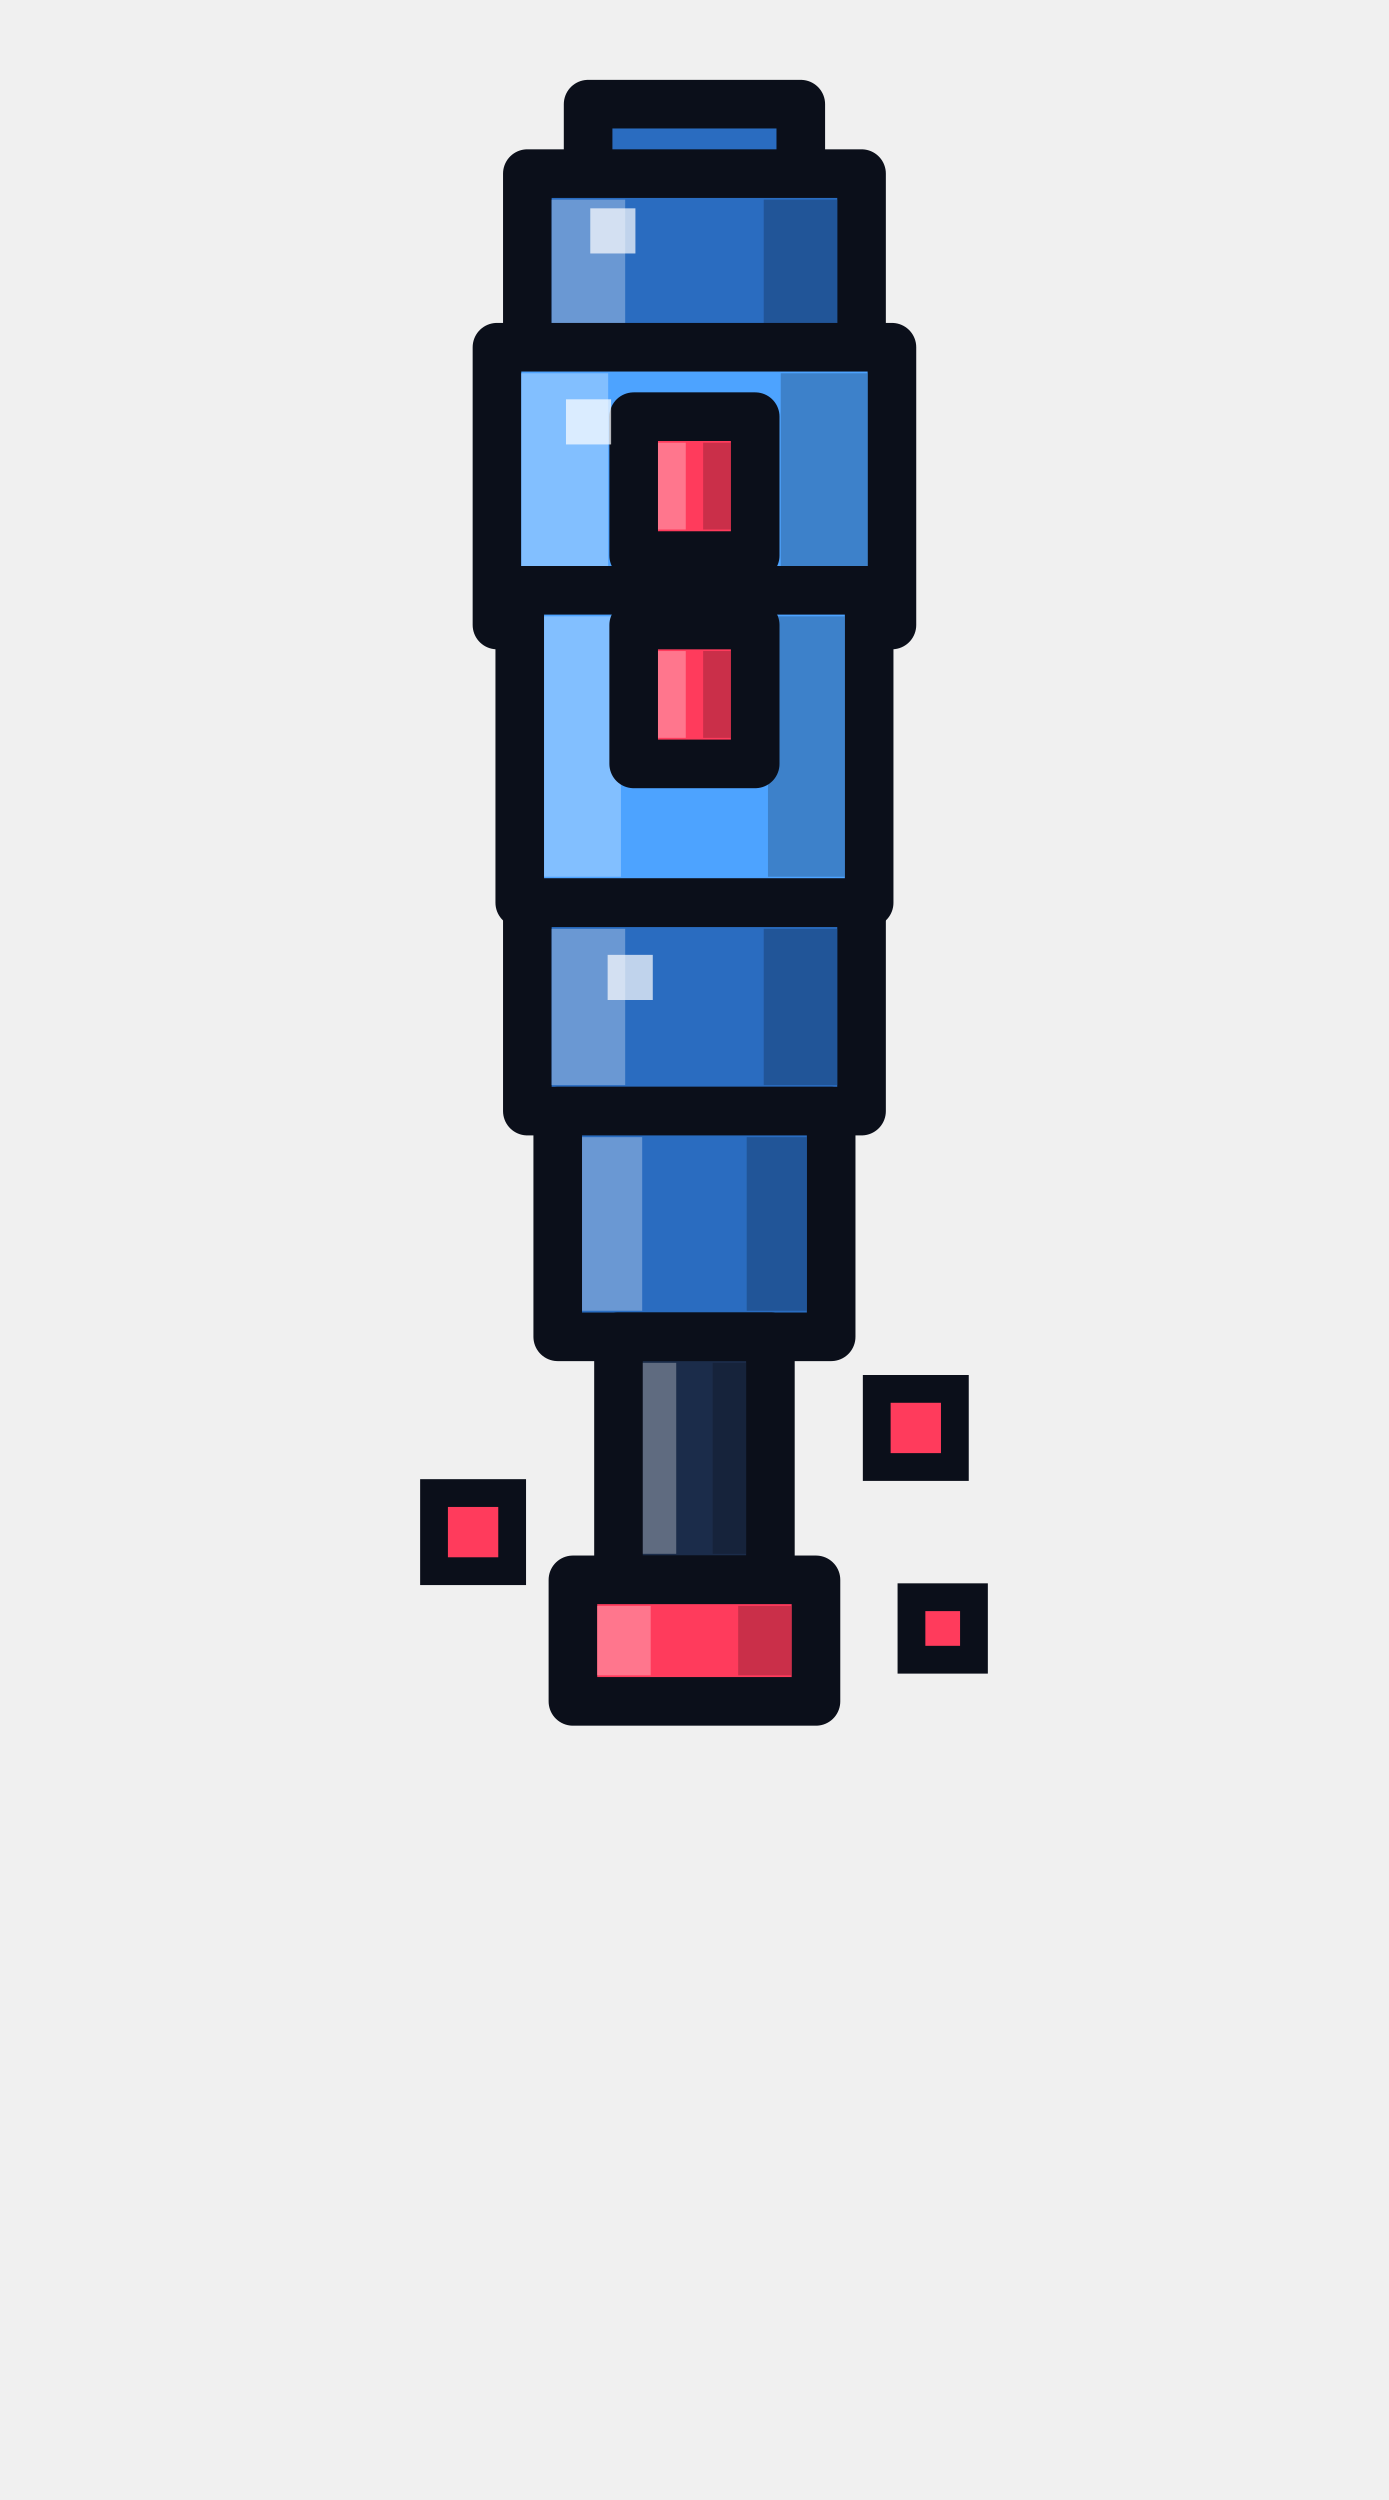
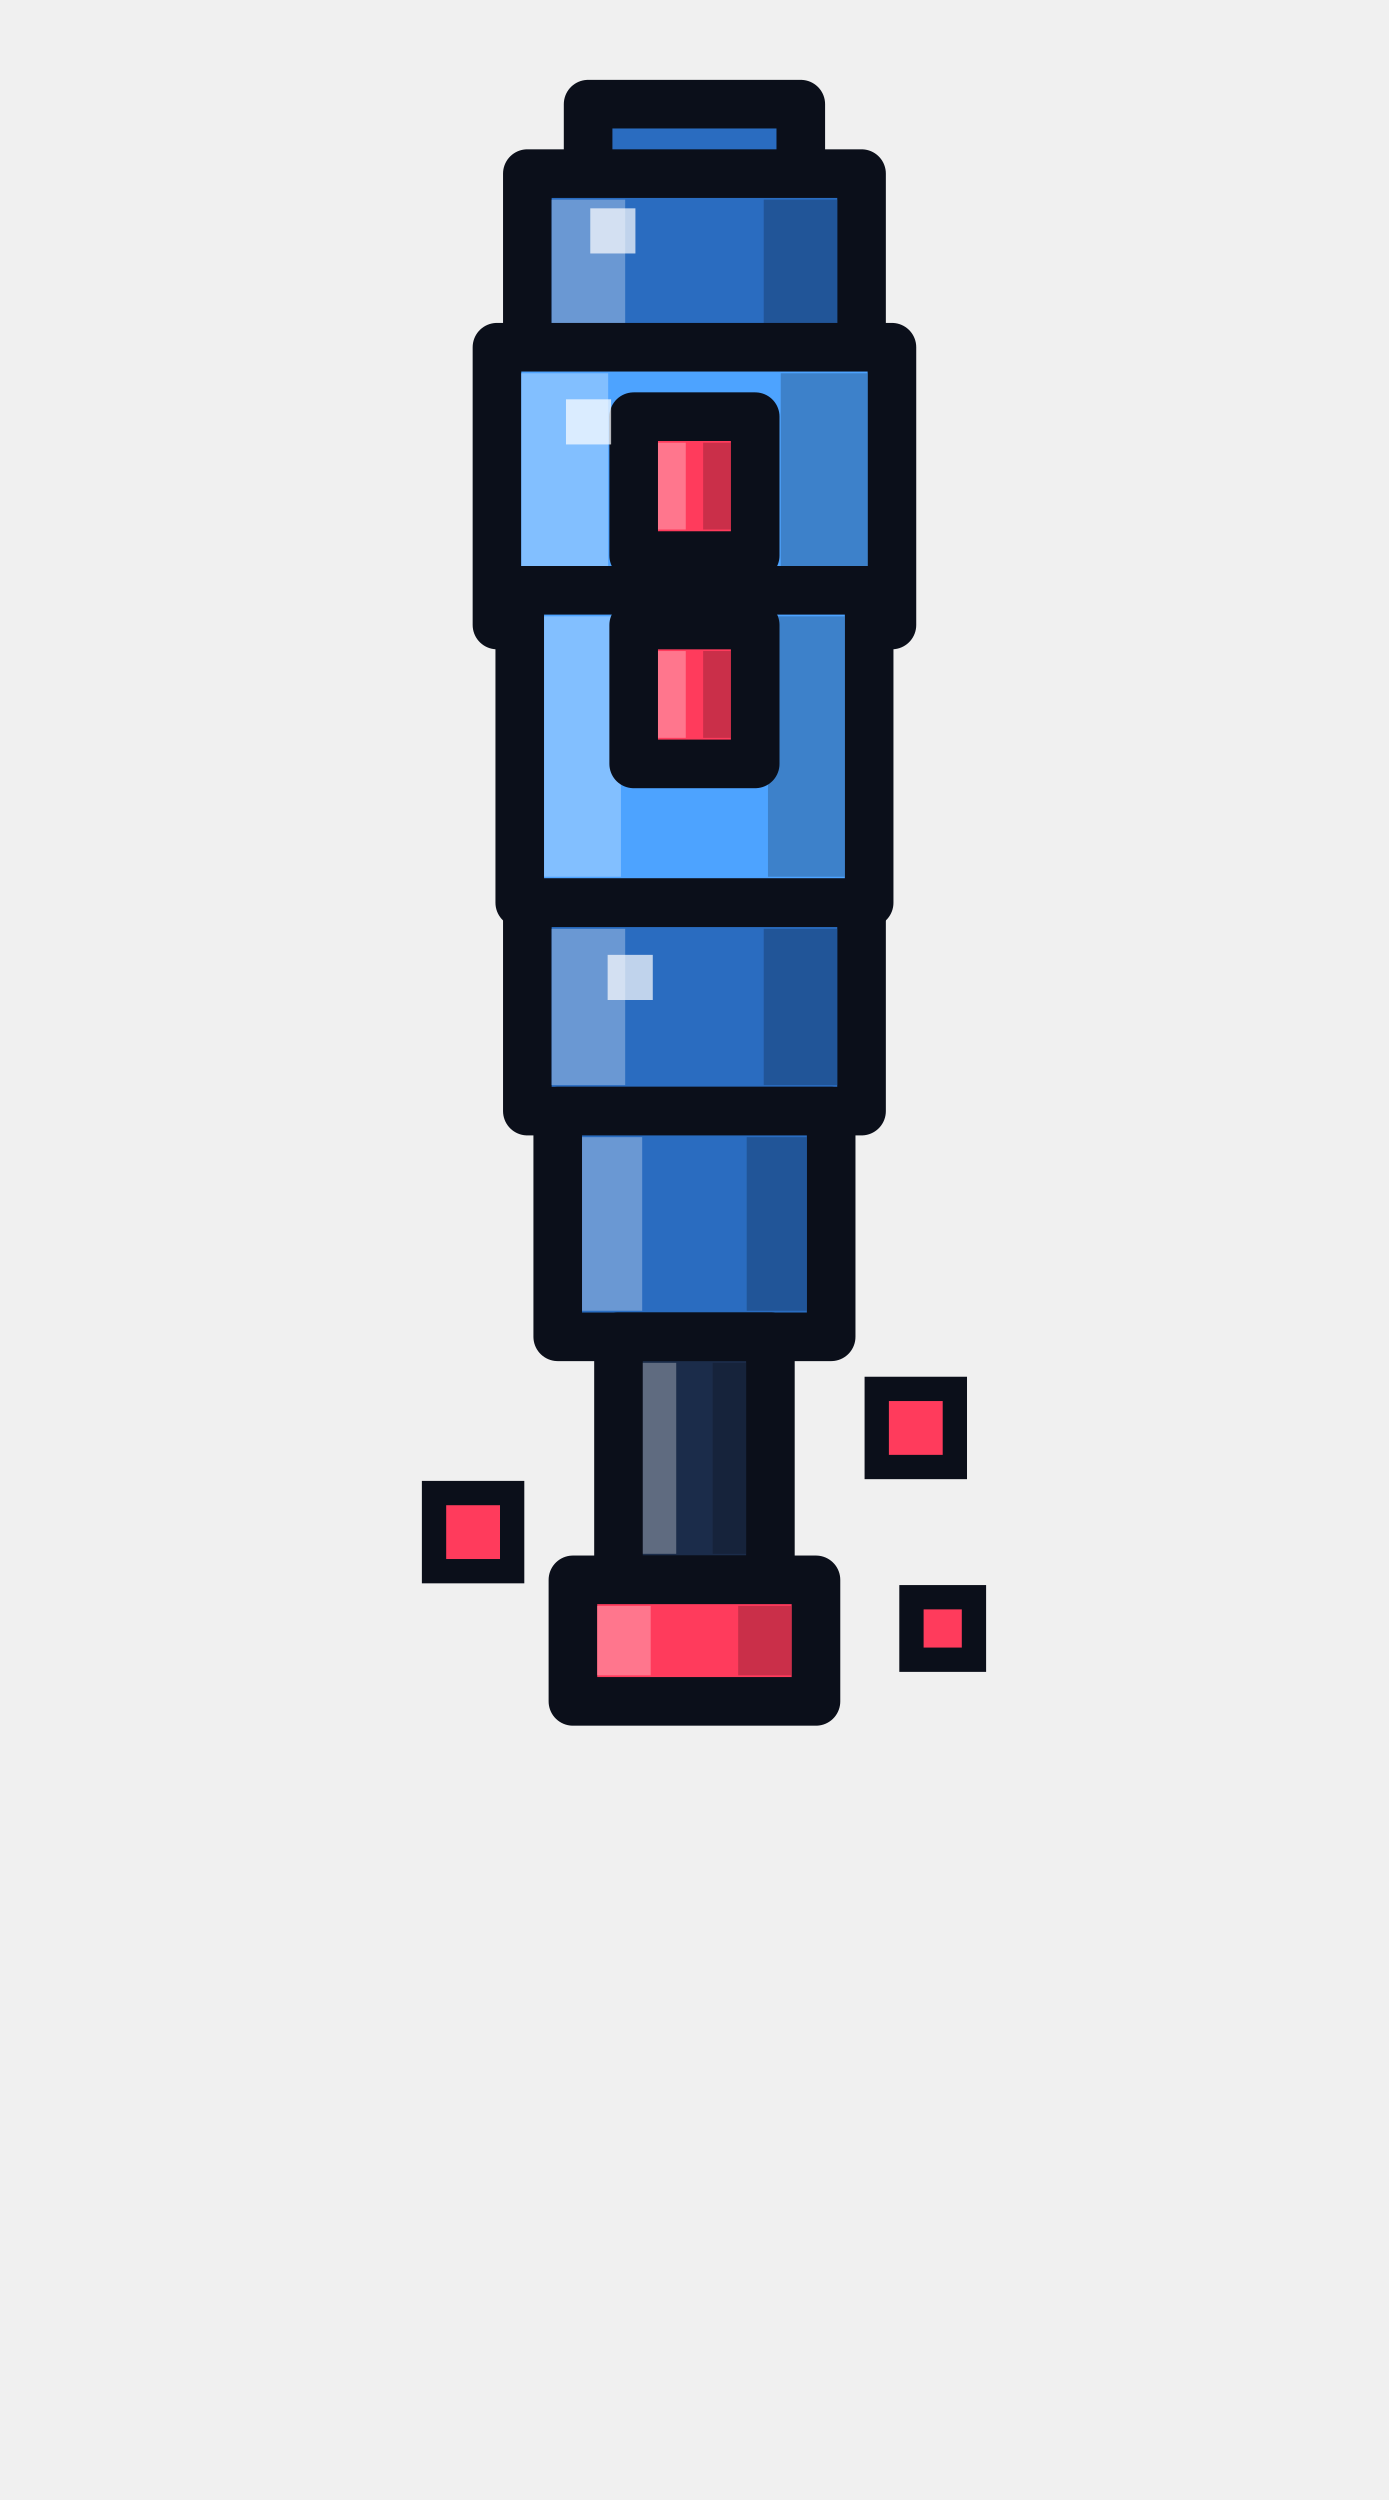
<svg xmlns="http://www.w3.org/2000/svg" viewBox="-40 0 80 144" width="320" height="576">
  <rect x="-6.125" y="6" width="12.25" height="5" rx="0" fill="#2A6CC0" stroke="#0B0F1A" stroke-width="2.8" stroke-linejoin="round" />
  <rect x="-9.625" y="10" width="19.25" height="12" rx="0" fill="#2A6CC0" stroke="#0B0F1A" stroke-width="2.8" stroke-linejoin="round" />
  <rect x="-8.225" y="11.5" width="4.235" height="9" rx="0" fill="#7fa7d9" opacity=".75" />
  <rect x="3.99" y="11.5" width="4.235" height="9" rx="0" fill="#1b467d" opacity=".6" />
  <rect x="-11.375" y="20" width="22.75" height="16" rx="0" fill="#4DA3FF" stroke="#0B0F1A" stroke-width="2.8" stroke-linejoin="round" />
  <rect x="-9.975" y="21.5" width="5.005" height="13" rx="0" fill="#94c8ff" opacity=".75" />
  <rect x="4.97" y="21.5" width="5.005" height="13" rx="0" fill="#326aa6" opacity=".6" />
  <rect x="-10.062" y="34" width="20.125" height="18" rx="0" fill="#4DA3FF" stroke="#0B0F1A" stroke-width="2.8" stroke-linejoin="round" />
  <rect x="-8.662" y="35.5" width="4.428" height="15" rx="0" fill="#94c8ff" opacity=".75" />
  <rect x="4.235" y="35.5" width="4.428" height="15" rx="0" fill="#326aa6" opacity=".6" />
  <rect x="-3.5" y="24" width="7" height="8" rx="0" fill="#FF3B5C" stroke="#0B0F1A" stroke-width="2.8" stroke-linejoin="round" />
  <rect x="-2.1" y="25.5" width="1.6" height="5" rx="0" fill="#ff899d" opacity=".75" />
  <rect x="0.5" y="25.5" width="1.6" height="5" rx="0" fill="#a6263c" opacity=".6" />
  <rect x="-3.5" y="36" width="7" height="8" rx="0" fill="#FF3B5C" stroke="#0B0F1A" stroke-width="2.8" stroke-linejoin="round" />
  <rect x="-2.1" y="37.5" width="1.6" height="5" rx="0" fill="#ff899d" opacity=".75" />
  <rect x="0.5" y="37.5" width="1.6" height="5" rx="0" fill="#a6263c" opacity=".6" />
  <rect x="-9.625" y="52" width="19.25" height="12" rx="0" fill="#2A6CC0" stroke="#0B0F1A" stroke-width="2.8" stroke-linejoin="round" />
  <rect x="-8.225" y="53.5" width="4.235" height="9" rx="0" fill="#7fa7d9" opacity=".75" />
  <rect x="3.99" y="53.5" width="4.235" height="9" rx="0" fill="#1b467d" opacity=".6" />
  <rect x="-7.875" y="64" width="15.75" height="13" rx="0" fill="#2A6CC0" stroke="#0B0F1A" stroke-width="2.8" stroke-linejoin="round" />
  <rect x="-6.475" y="65.5" width="3.465" height="10" rx="0" fill="#7fa7d9" opacity=".75" />
  <rect x="3.01" y="65.5" width="3.465" height="10" rx="0" fill="#1b467d" opacity=".6" />
  <rect x="-4.375" y="77" width="8.75" height="14" rx="0" fill="#1B2C4A" stroke="#0B0F1A" stroke-width="2.8" stroke-linejoin="round" />
  <rect x="-2.975" y="78.5" width="1.925" height="11" rx="0" fill="#768092" opacity=".75" />
  <rect x="1.05" y="78.5" width="1.925" height="11" rx="0" fill="#121d30" opacity=".6" />
  <rect x="-7" y="91" width="14" height="7" rx="0" fill="#FF3B5C" stroke="#0B0F1A" stroke-width="2.8" stroke-linejoin="round" />
  <rect x="-5.6" y="92.5" width="3.08" height="4" rx="0" fill="#ff899d" opacity=".75" />
  <rect x="2.52" y="92.5" width="3.08" height="4" rx="0" fill="#a6263c" opacity=".6" />
  <g fill="#FF3B5C" stroke="#0B0F1A" stroke-width="1.6">
-     <rect x="10.5" y="80" width="4.5" height="4.5" />
-     <rect x="-15" y="86" width="4.5" height="4.5" />
-     <rect x="12.5" y="92" width="3.6" height="3.6" />
+     <rect x="10.5" y="80" width="4.5" height="4.5" stroke-width="1.4" />
+     <rect x="-15" y="86" width="4.5" height="4.5" stroke-width="1.4" />
+     <rect x="12.5" y="92" width="3.6" height="3.6" stroke-width="1.4" />
  </g>
  <g fill="#fff" opacity=".7">
    <rect x="-6" y="12" width="2.6" height="2.6" />
    <rect x="-7.4" y="23" width="2.6" height="2.6" />
    <rect x="-5" y="55" width="2.6" height="2.6" />
  </g>
</svg>
